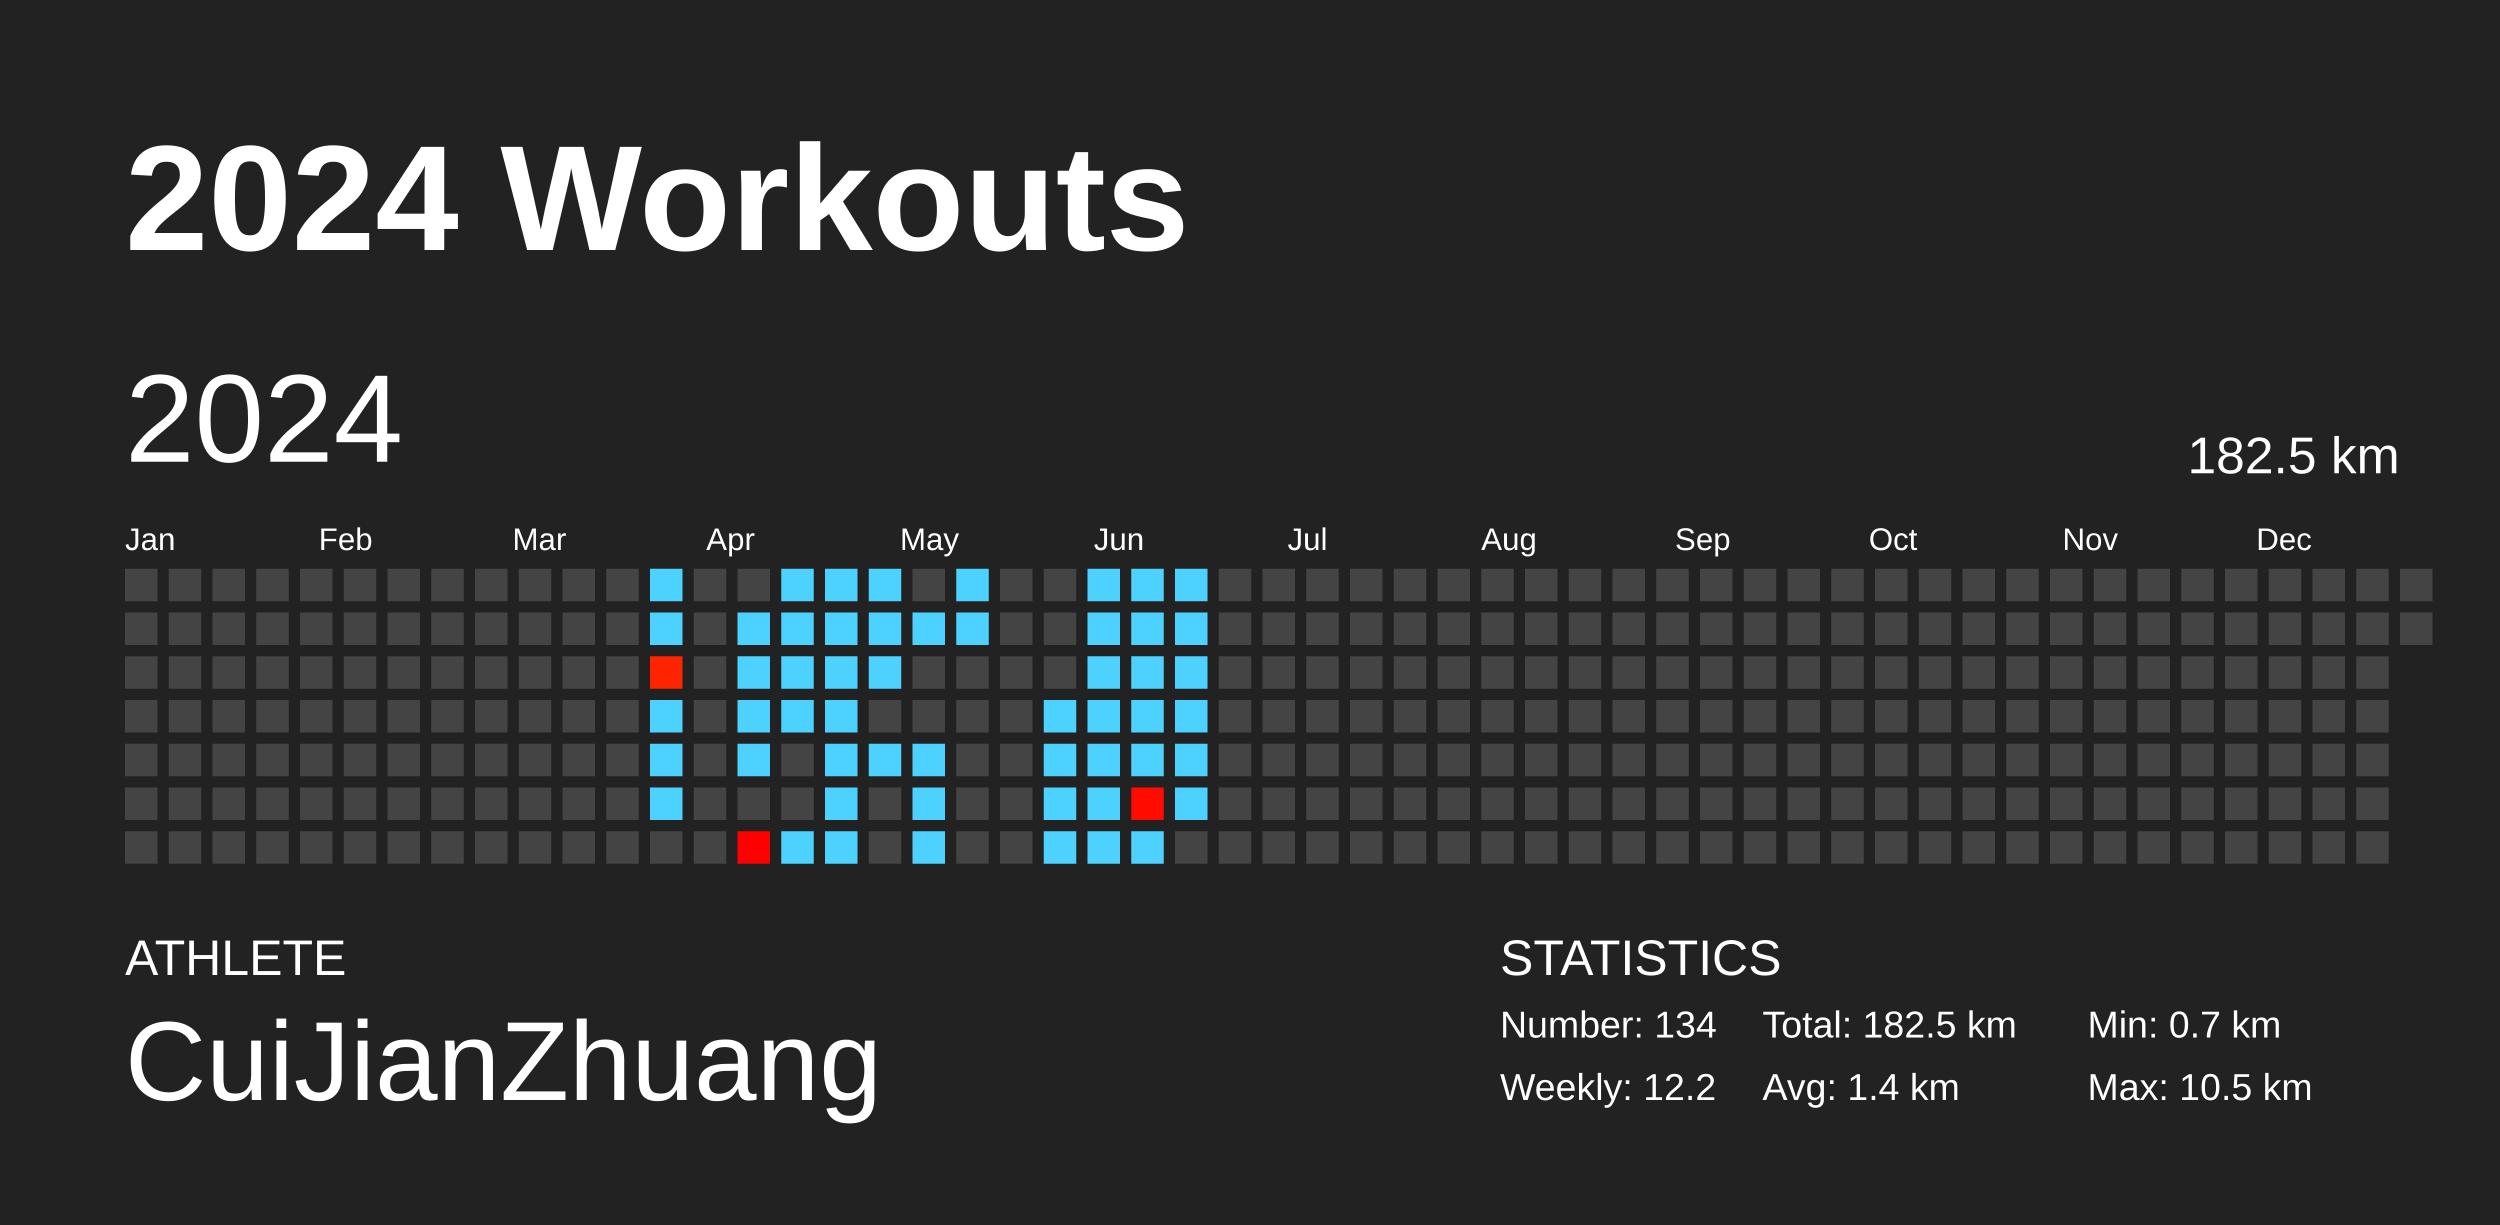
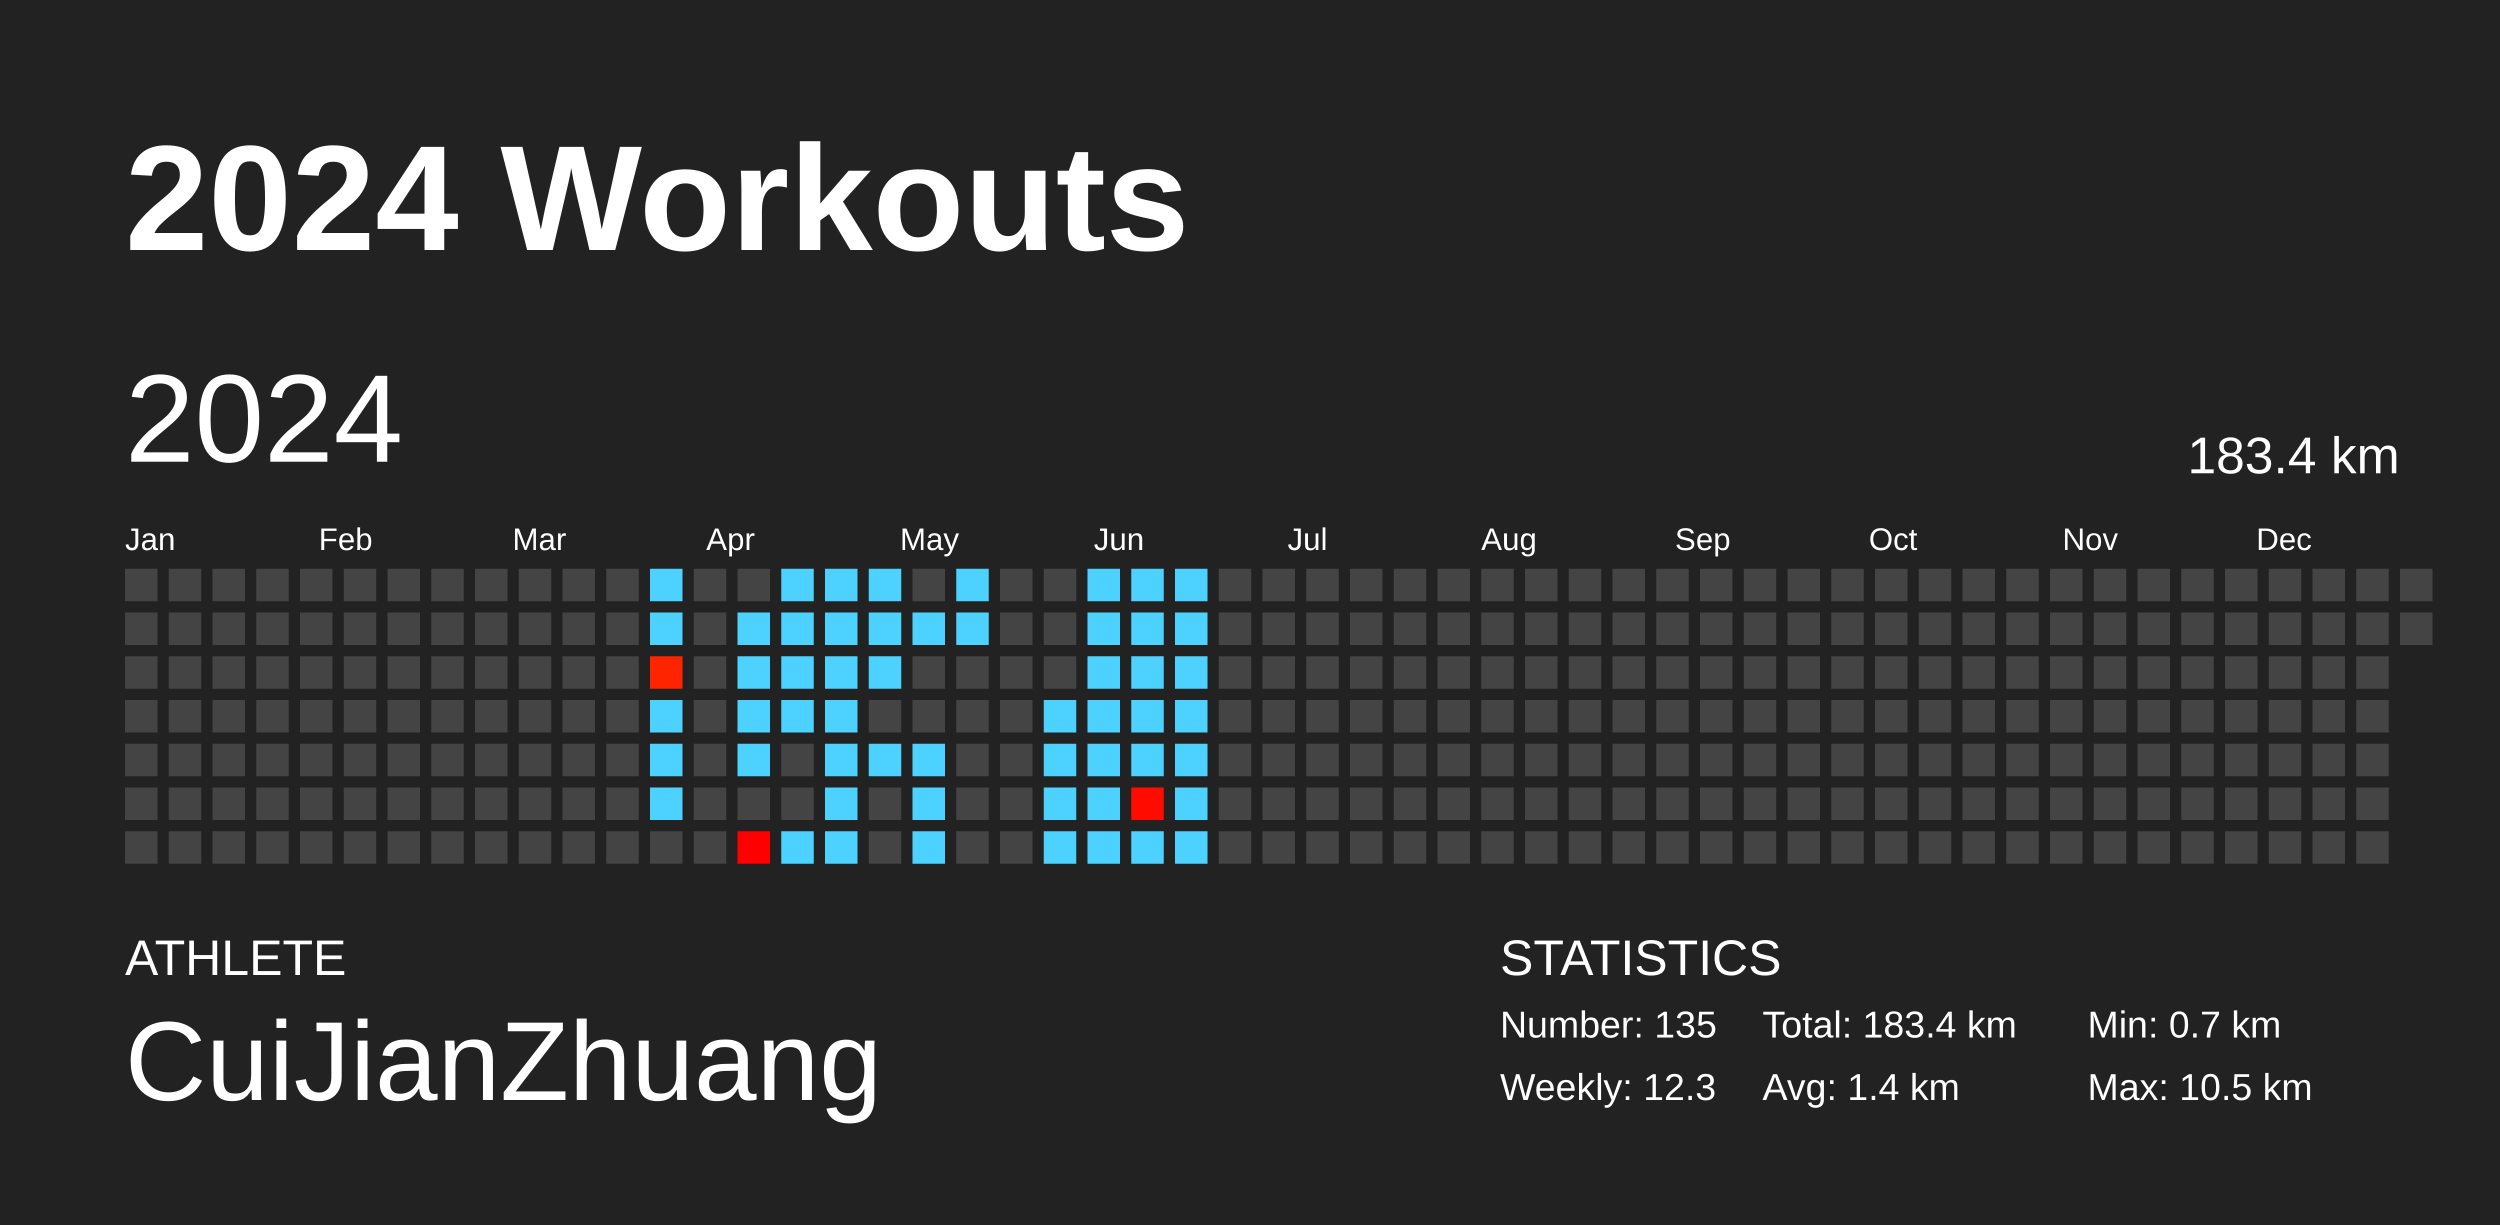
<svg xmlns="http://www.w3.org/2000/svg" baseProfile="full" height="98mm" version="1.1" viewBox="0,0,200,98" width="200mm">
  <defs />
  <rect fill="#222222" height="98" width="200" x="0" y="0" />
  <text fill="#FFFFFF" style="font-size:12px; font-family:Arial; font-weight:bold;" x="10" y="20">2024 Workouts</text>
  <text fill="#FFFFFF" style="font-size:4px; font-family:Arial" x="10" y="78">ATHLETE</text>
  <text fill="#FFFFFF" style="font-size:9px; font-family:Arial" x="10" y="88">CuiJianZhuang</text>
  <text fill="#FFFFFF" style="font-size:4px; font-family:Arial" x="120" y="78">STATISTICS</text>
-   <text fill="#FFFFFF" style="font-size:3px; font-family:Arial" x="120" y="83">Number: 134</text>
-   <text fill="#FFFFFF" style="font-size:3px; font-family:Arial" x="120" y="88">Weekly: 12.2</text>
-   <text fill="#FFFFFF" style="font-size:3px; font-family:Arial" x="141" y="83">Total: 182.5 km</text>
+   <text fill="#FFFFFF" style="font-size:3px; font-family:Arial" x="120" y="83">Number: 135</text>
+   <text fill="#FFFFFF" style="font-size:3px; font-family:Arial" x="120" y="88">Weekly: 12.3</text>
+   <text fill="#FFFFFF" style="font-size:3px; font-family:Arial" x="141" y="83">Total: 183.4 km</text>
  <text fill="#FFFFFF" style="font-size:3px; font-family:Arial" x="141" y="88">Avg: 1.4 km</text>
  <text fill="#FFFFFF" style="font-size:3px; font-family:Arial" x="167" y="83">Min: 0.7 km</text>
  <text fill="#FFFFFF" style="font-size:3px; font-family:Arial" x="167" y="88">Max: 10.5 km</text>
  <text dominant-baseline="hanging" fill="#FFFFFF" style="font-size:10.0px; font-family:Arial;" x="10" y="30">2024</text>
-   <text dominant-baseline="hanging" fill="#FFFFFF" style="font-size:4.125px; font-family:Arial;" x="175" y="35">182.5 km</text>
+   <text dominant-baseline="hanging" fill="#FFFFFF" style="font-size:4.125px; font-family:Arial;" x="175" y="35">183.4 km</text>
  <text fill="#FFFFFF" style="font-size:2.5px; font-family:Arial" x="10.0" y="44">Jan</text>
  <text fill="#FFFFFF" style="font-size:2.5px; font-family:Arial" x="25.5" y="44">Feb</text>
  <text fill="#FFFFFF" style="font-size:2.5px; font-family:Arial" x="41.0" y="44">Mar</text>
  <text fill="#FFFFFF" style="font-size:2.5px; font-family:Arial" x="56.5" y="44">Apr</text>
  <text fill="#FFFFFF" style="font-size:2.5px; font-family:Arial" x="72.0" y="44">May</text>
  <text fill="#FFFFFF" style="font-size:2.5px; font-family:Arial" x="87.5" y="44">Jun</text>
  <text fill="#FFFFFF" style="font-size:2.5px; font-family:Arial" x="103.0" y="44">Jul</text>
  <text fill="#FFFFFF" style="font-size:2.5px; font-family:Arial" x="118.5" y="44">Aug</text>
  <text fill="#FFFFFF" style="font-size:2.5px; font-family:Arial" x="134.0" y="44">Sep</text>
  <text fill="#FFFFFF" style="font-size:2.5px; font-family:Arial" x="149.5" y="44">Oct</text>
  <text fill="#FFFFFF" style="font-size:2.5px; font-family:Arial" x="165.0" y="44">Nov</text>
  <text fill="#FFFFFF" style="font-size:2.5px; font-family:Arial" x="180.5" y="44">Dec</text>
  <rect fill="#444444" height="2.6" width="2.6" x="10.0" y="45.5" />
  <rect fill="#444444" height="2.6" width="2.6" x="10.0" y="49.0" />
  <rect fill="#444444" height="2.6" width="2.6" x="10.0" y="52.5" />
  <rect fill="#444444" height="2.6" width="2.6" x="10.0" y="56.0" />
  <rect fill="#444444" height="2.6" width="2.6" x="10.0" y="59.5" />
  <rect fill="#444444" height="2.6" width="2.6" x="10.0" y="63.0" />
  <rect fill="#444444" height="2.6" width="2.6" x="10.0" y="66.5" />
  <rect fill="#444444" height="2.6" width="2.6" x="13.5" y="45.5" />
  <rect fill="#444444" height="2.6" width="2.6" x="13.5" y="49.0" />
  <rect fill="#444444" height="2.6" width="2.6" x="13.5" y="52.5" />
  <rect fill="#444444" height="2.6" width="2.6" x="13.5" y="56.0" />
  <rect fill="#444444" height="2.6" width="2.6" x="13.5" y="59.5" />
  <rect fill="#444444" height="2.6" width="2.6" x="13.5" y="63.0" />
  <rect fill="#444444" height="2.6" width="2.6" x="13.5" y="66.5" />
  <rect fill="#444444" height="2.6" width="2.6" x="17.0" y="45.5" />
  <rect fill="#444444" height="2.6" width="2.6" x="17.0" y="49.0" />
  <rect fill="#444444" height="2.6" width="2.6" x="17.0" y="52.5" />
  <rect fill="#444444" height="2.6" width="2.6" x="17.0" y="56.0" />
  <rect fill="#444444" height="2.6" width="2.6" x="17.0" y="59.5" />
  <rect fill="#444444" height="2.6" width="2.6" x="17.0" y="63.0" />
  <rect fill="#444444" height="2.6" width="2.6" x="17.0" y="66.5" />
  <rect fill="#444444" height="2.6" width="2.6" x="20.5" y="45.5" />
  <rect fill="#444444" height="2.6" width="2.6" x="20.5" y="49.0" />
  <rect fill="#444444" height="2.6" width="2.6" x="20.5" y="52.5" />
  <rect fill="#444444" height="2.6" width="2.6" x="20.5" y="56.0" />
  <rect fill="#444444" height="2.6" width="2.6" x="20.5" y="59.5" />
  <rect fill="#444444" height="2.6" width="2.6" x="20.5" y="63.0" />
  <rect fill="#444444" height="2.6" width="2.6" x="20.5" y="66.5" />
  <rect fill="#444444" height="2.6" width="2.6" x="24.0" y="45.5" />
  <rect fill="#444444" height="2.6" width="2.6" x="24.0" y="49.0" />
  <rect fill="#444444" height="2.6" width="2.6" x="24.0" y="52.5" />
  <rect fill="#444444" height="2.6" width="2.6" x="24.0" y="56.0" />
  <rect fill="#444444" height="2.6" width="2.6" x="24.0" y="59.5" />
  <rect fill="#444444" height="2.6" width="2.6" x="24.0" y="63.0" />
  <rect fill="#444444" height="2.6" width="2.6" x="24.0" y="66.5" />
  <rect fill="#444444" height="2.6" width="2.6" x="27.5" y="45.5" />
  <rect fill="#444444" height="2.6" width="2.6" x="27.5" y="49.0" />
  <rect fill="#444444" height="2.6" width="2.6" x="27.5" y="52.5" />
  <rect fill="#444444" height="2.6" width="2.6" x="27.5" y="56.0" />
  <rect fill="#444444" height="2.6" width="2.6" x="27.5" y="59.5" />
  <rect fill="#444444" height="2.6" width="2.6" x="27.5" y="63.0" />
  <rect fill="#444444" height="2.6" width="2.6" x="27.5" y="66.5" />
  <rect fill="#444444" height="2.6" width="2.6" x="31.0" y="45.5" />
  <rect fill="#444444" height="2.6" width="2.6" x="31.0" y="49.0" />
  <rect fill="#444444" height="2.6" width="2.6" x="31.0" y="52.5" />
  <rect fill="#444444" height="2.6" width="2.6" x="31.0" y="56.0" />
  <rect fill="#444444" height="2.6" width="2.6" x="31.0" y="59.5" />
  <rect fill="#444444" height="2.6" width="2.6" x="31.0" y="63.0" />
  <rect fill="#444444" height="2.6" width="2.6" x="31.0" y="66.5" />
  <rect fill="#444444" height="2.6" width="2.6" x="34.5" y="45.5" />
  <rect fill="#444444" height="2.6" width="2.6" x="34.5" y="49.0" />
  <rect fill="#444444" height="2.6" width="2.6" x="34.5" y="52.5" />
  <rect fill="#444444" height="2.6" width="2.6" x="34.5" y="56.0" />
  <rect fill="#444444" height="2.6" width="2.6" x="34.5" y="59.5" />
  <rect fill="#444444" height="2.6" width="2.6" x="34.5" y="63.0" />
  <rect fill="#444444" height="2.6" width="2.6" x="34.5" y="66.5" />
  <rect fill="#444444" height="2.6" width="2.6" x="38.0" y="45.5" />
  <rect fill="#444444" height="2.6" width="2.6" x="38.0" y="49.0" />
  <rect fill="#444444" height="2.6" width="2.6" x="38.0" y="52.5" />
  <rect fill="#444444" height="2.6" width="2.6" x="38.0" y="56.0" />
  <rect fill="#444444" height="2.6" width="2.6" x="38.0" y="59.5" />
  <rect fill="#444444" height="2.6" width="2.6" x="38.0" y="63.0" />
  <rect fill="#444444" height="2.6" width="2.6" x="38.0" y="66.5" />
  <rect fill="#444444" height="2.6" width="2.6" x="41.5" y="45.5" />
  <rect fill="#444444" height="2.6" width="2.6" x="41.5" y="49.0" />
  <rect fill="#444444" height="2.6" width="2.6" x="41.5" y="52.5" />
  <rect fill="#444444" height="2.6" width="2.6" x="41.5" y="56.0" />
  <rect fill="#444444" height="2.6" width="2.6" x="41.5" y="59.5" />
  <rect fill="#444444" height="2.6" width="2.6" x="41.5" y="63.0" />
  <rect fill="#444444" height="2.6" width="2.6" x="41.5" y="66.5" />
  <rect fill="#444444" height="2.6" width="2.6" x="45.0" y="45.5" />
  <rect fill="#444444" height="2.6" width="2.6" x="45.0" y="49.0" />
  <rect fill="#444444" height="2.6" width="2.6" x="45.0" y="52.5" />
  <rect fill="#444444" height="2.6" width="2.6" x="45.0" y="56.0" />
  <rect fill="#444444" height="2.6" width="2.6" x="45.0" y="59.5" />
  <rect fill="#444444" height="2.6" width="2.6" x="45.0" y="63.0" />
  <rect fill="#444444" height="2.6" width="2.6" x="45.0" y="66.5" />
  <rect fill="#444444" height="2.6" width="2.6" x="48.5" y="45.5" />
  <rect fill="#444444" height="2.6" width="2.6" x="48.5" y="49.0" />
  <rect fill="#444444" height="2.6" width="2.6" x="48.5" y="52.5" />
  <rect fill="#444444" height="2.6" width="2.6" x="48.5" y="56.0" />
  <rect fill="#444444" height="2.6" width="2.6" x="48.5" y="59.5" />
  <rect fill="#444444" height="2.6" width="2.6" x="48.5" y="63.0" />
  <rect fill="#444444" height="2.6" width="2.6" x="48.5" y="66.5" />
  <rect fill="#4dd2ff" height="2.6" width="2.6" x="52.0" y="45.5" />
  <rect fill="#4dd2ff" height="2.6" width="2.6" x="52.0" y="49.0" />
  <rect fill="#ff2400" height="2.6" width="2.6" x="52.0" y="52.5" />
  <rect fill="#4dd2ff" height="2.6" width="2.6" x="52.0" y="56.0" />
  <rect fill="#4dd2ff" height="2.6" width="2.6" x="52.0" y="59.5" />
  <rect fill="#4dd2ff" height="2.6" width="2.6" x="52.0" y="63.0" />
  <rect fill="#444444" height="2.6" width="2.6" x="52.0" y="66.5" />
  <rect fill="#444444" height="2.6" width="2.6" x="55.5" y="45.5" />
  <rect fill="#444444" height="2.6" width="2.6" x="55.5" y="49.0" />
  <rect fill="#444444" height="2.6" width="2.6" x="55.5" y="52.5" />
  <rect fill="#444444" height="2.6" width="2.6" x="55.5" y="56.0" />
  <rect fill="#444444" height="2.6" width="2.6" x="55.5" y="59.5" />
  <rect fill="#444444" height="2.6" width="2.6" x="55.5" y="63.0" />
  <rect fill="#444444" height="2.6" width="2.6" x="55.5" y="66.5" />
  <rect fill="#444444" height="2.6" width="2.6" x="59.0" y="45.5" />
  <rect fill="#4dd2ff" height="2.6" width="2.6" x="59.0" y="49.0" />
  <rect fill="#4dd2ff" height="2.6" width="2.6" x="59.0" y="52.5" />
  <rect fill="#4dd2ff" height="2.6" width="2.6" x="59.0" y="56.0" />
  <rect fill="#4dd2ff" height="2.6" width="2.6" x="59.0" y="59.5" />
  <rect fill="#444444" height="2.6" width="2.6" x="59.0" y="63.0" />
  <rect fill="#ff0000" height="2.6" width="2.6" x="59.0" y="66.5" />
  <rect fill="#4dd2ff" height="2.6" width="2.6" x="62.5" y="45.5" />
  <rect fill="#4dd2ff" height="2.6" width="2.6" x="62.5" y="49.0" />
  <rect fill="#4dd2ff" height="2.6" width="2.6" x="62.5" y="52.5" />
  <rect fill="#4dd2ff" height="2.6" width="2.6" x="62.5" y="56.0" />
  <rect fill="#444444" height="2.6" width="2.6" x="62.5" y="59.5" />
  <rect fill="#444444" height="2.6" width="2.6" x="62.5" y="63.0" />
  <rect fill="#4dd2ff" height="2.6" width="2.6" x="62.5" y="66.5" />
  <rect fill="#4dd2ff" height="2.6" width="2.6" x="66.0" y="45.5" />
  <rect fill="#4dd2ff" height="2.6" width="2.6" x="66.0" y="49.0" />
  <rect fill="#4dd2ff" height="2.6" width="2.6" x="66.0" y="52.5" />
  <rect fill="#4dd2ff" height="2.6" width="2.6" x="66.0" y="56.0" />
  <rect fill="#4dd2ff" height="2.6" width="2.6" x="66.0" y="59.5" />
  <rect fill="#4dd2ff" height="2.6" width="2.6" x="66.0" y="63.0" />
  <rect fill="#4dd2ff" height="2.6" width="2.6" x="66.0" y="66.5" />
  <rect fill="#4dd2ff" height="2.6" width="2.6" x="69.5" y="45.5" />
  <rect fill="#4dd2ff" height="2.6" width="2.6" x="69.5" y="49.0" />
  <rect fill="#4dd2ff" height="2.6" width="2.6" x="69.5" y="52.5" />
  <rect fill="#444444" height="2.6" width="2.6" x="69.5" y="56.0" />
  <rect fill="#4dd2ff" height="2.6" width="2.6" x="69.5" y="59.5" />
  <rect fill="#444444" height="2.6" width="2.6" x="69.5" y="63.0" />
  <rect fill="#444444" height="2.6" width="2.6" x="69.5" y="66.5" />
  <rect fill="#444444" height="2.6" width="2.6" x="73.0" y="45.5" />
  <rect fill="#4dd2ff" height="2.6" width="2.6" x="73.0" y="49.0" />
  <rect fill="#444444" height="2.6" width="2.6" x="73.0" y="52.5" />
  <rect fill="#444444" height="2.6" width="2.6" x="73.0" y="56.0" />
  <rect fill="#4dd2ff" height="2.6" width="2.6" x="73.0" y="59.5" />
  <rect fill="#4dd2ff" height="2.6" width="2.6" x="73.0" y="63.0" />
  <rect fill="#4dd2ff" height="2.6" width="2.6" x="73.0" y="66.5" />
  <rect fill="#4dd2ff" height="2.6" width="2.6" x="76.5" y="45.5" />
  <rect fill="#4dd2ff" height="2.6" width="2.6" x="76.5" y="49.0" />
  <rect fill="#444444" height="2.6" width="2.6" x="76.5" y="52.5" />
  <rect fill="#444444" height="2.6" width="2.6" x="76.5" y="56.0" />
  <rect fill="#444444" height="2.6" width="2.6" x="76.5" y="59.5" />
  <rect fill="#444444" height="2.6" width="2.6" x="76.5" y="63.0" />
  <rect fill="#444444" height="2.6" width="2.6" x="76.5" y="66.5" />
  <rect fill="#444444" height="2.6" width="2.6" x="80.0" y="45.5" />
  <rect fill="#444444" height="2.6" width="2.6" x="80.0" y="49.0" />
  <rect fill="#444444" height="2.6" width="2.6" x="80.0" y="52.5" />
  <rect fill="#444444" height="2.6" width="2.6" x="80.0" y="56.0" />
  <rect fill="#444444" height="2.6" width="2.6" x="80.0" y="59.5" />
  <rect fill="#444444" height="2.6" width="2.6" x="80.0" y="63.0" />
  <rect fill="#444444" height="2.6" width="2.6" x="80.0" y="66.5" />
  <rect fill="#444444" height="2.6" width="2.6" x="83.5" y="45.5" />
  <rect fill="#444444" height="2.6" width="2.6" x="83.5" y="49.0" />
  <rect fill="#444444" height="2.6" width="2.6" x="83.5" y="52.5" />
  <rect fill="#4dd2ff" height="2.6" width="2.6" x="83.5" y="56.0" />
  <rect fill="#4dd2ff" height="2.6" width="2.6" x="83.5" y="59.5" />
  <rect fill="#4dd2ff" height="2.6" width="2.6" x="83.5" y="63.0" />
  <rect fill="#4dd2ff" height="2.6" width="2.6" x="83.5" y="66.5" />
  <rect fill="#4dd2ff" height="2.6" width="2.6" x="87.0" y="45.5" />
  <rect fill="#4dd2ff" height="2.6" width="2.6" x="87.0" y="49.0" />
  <rect fill="#4dd2ff" height="2.6" width="2.6" x="87.0" y="52.5" />
  <rect fill="#4dd2ff" height="2.6" width="2.6" x="87.0" y="56.0" />
  <rect fill="#4dd2ff" height="2.6" width="2.6" x="87.0" y="59.5" />
  <rect fill="#4dd2ff" height="2.6" width="2.6" x="87.0" y="63.0" />
  <rect fill="#4dd2ff" height="2.6" width="2.6" x="87.0" y="66.5" />
  <rect fill="#4dd2ff" height="2.6" width="2.6" x="90.5" y="45.5" />
  <rect fill="#4dd2ff" height="2.6" width="2.6" x="90.5" y="49.0" />
  <rect fill="#4dd2ff" height="2.6" width="2.6" x="90.5" y="52.5" />
  <rect fill="#4dd2ff" height="2.6" width="2.6" x="90.5" y="56.0" />
  <rect fill="#4dd2ff" height="2.6" width="2.6" x="90.5" y="59.5" />
  <rect fill="#ff0b00" height="2.6" width="2.6" x="90.5" y="63.0" />
  <rect fill="#4dd2ff" height="2.6" width="2.6" x="90.5" y="66.5" />
  <rect fill="#4dd2ff" height="2.6" width="2.6" x="94.0" y="45.5" />
  <rect fill="#4dd2ff" height="2.6" width="2.6" x="94.0" y="49.0" />
  <rect fill="#4dd2ff" height="2.6" width="2.6" x="94.0" y="52.5" />
  <rect fill="#4dd2ff" height="2.6" width="2.6" x="94.0" y="56.0" />
  <rect fill="#4dd2ff" height="2.6" width="2.6" x="94.0" y="59.5" />
  <rect fill="#4dd2ff" height="2.6" width="2.6" x="94.0" y="63.0" />
-   <rect fill="#444444" height="2.6" width="2.6" x="94.0" y="66.5" />
+   <rect fill="#4dd2ff" height="2.6" width="2.6" x="94.0" y="66.5" />
  <rect fill="#444444" height="2.6" width="2.6" x="97.5" y="45.5" />
  <rect fill="#444444" height="2.6" width="2.6" x="97.5" y="49.0" />
  <rect fill="#444444" height="2.6" width="2.6" x="97.5" y="52.5" />
  <rect fill="#444444" height="2.6" width="2.6" x="97.5" y="56.0" />
  <rect fill="#444444" height="2.6" width="2.6" x="97.5" y="59.5" />
  <rect fill="#444444" height="2.6" width="2.6" x="97.5" y="63.0" />
  <rect fill="#444444" height="2.6" width="2.6" x="97.5" y="66.5" />
  <rect fill="#444444" height="2.6" width="2.6" x="101.0" y="45.5" />
  <rect fill="#444444" height="2.6" width="2.6" x="101.0" y="49.0" />
  <rect fill="#444444" height="2.6" width="2.6" x="101.0" y="52.5" />
  <rect fill="#444444" height="2.6" width="2.6" x="101.0" y="56.0" />
  <rect fill="#444444" height="2.6" width="2.6" x="101.0" y="59.5" />
  <rect fill="#444444" height="2.6" width="2.6" x="101.0" y="63.0" />
  <rect fill="#444444" height="2.6" width="2.6" x="101.0" y="66.5" />
  <rect fill="#444444" height="2.6" width="2.6" x="104.5" y="45.5" />
  <rect fill="#444444" height="2.6" width="2.6" x="104.5" y="49.0" />
  <rect fill="#444444" height="2.6" width="2.6" x="104.5" y="52.5" />
  <rect fill="#444444" height="2.6" width="2.6" x="104.5" y="56.0" />
  <rect fill="#444444" height="2.6" width="2.6" x="104.5" y="59.5" />
  <rect fill="#444444" height="2.6" width="2.6" x="104.5" y="63.0" />
  <rect fill="#444444" height="2.6" width="2.6" x="104.5" y="66.5" />
  <rect fill="#444444" height="2.6" width="2.6" x="108.0" y="45.5" />
  <rect fill="#444444" height="2.6" width="2.6" x="108.0" y="49.0" />
  <rect fill="#444444" height="2.6" width="2.6" x="108.0" y="52.5" />
  <rect fill="#444444" height="2.6" width="2.6" x="108.0" y="56.0" />
  <rect fill="#444444" height="2.6" width="2.6" x="108.0" y="59.5" />
  <rect fill="#444444" height="2.6" width="2.6" x="108.0" y="63.0" />
  <rect fill="#444444" height="2.6" width="2.6" x="108.0" y="66.5" />
  <rect fill="#444444" height="2.6" width="2.6" x="111.5" y="45.5" />
  <rect fill="#444444" height="2.6" width="2.6" x="111.5" y="49.0" />
  <rect fill="#444444" height="2.6" width="2.6" x="111.5" y="52.5" />
  <rect fill="#444444" height="2.6" width="2.6" x="111.5" y="56.0" />
  <rect fill="#444444" height="2.6" width="2.6" x="111.5" y="59.5" />
  <rect fill="#444444" height="2.6" width="2.6" x="111.5" y="63.0" />
  <rect fill="#444444" height="2.6" width="2.6" x="111.5" y="66.5" />
  <rect fill="#444444" height="2.6" width="2.6" x="115.0" y="45.5" />
  <rect fill="#444444" height="2.6" width="2.6" x="115.0" y="49.0" />
  <rect fill="#444444" height="2.6" width="2.6" x="115.0" y="52.5" />
  <rect fill="#444444" height="2.6" width="2.6" x="115.0" y="56.0" />
  <rect fill="#444444" height="2.6" width="2.6" x="115.0" y="59.5" />
  <rect fill="#444444" height="2.6" width="2.6" x="115.0" y="63.0" />
  <rect fill="#444444" height="2.6" width="2.6" x="115.0" y="66.5" />
  <rect fill="#444444" height="2.6" width="2.6" x="118.5" y="45.5" />
  <rect fill="#444444" height="2.6" width="2.6" x="118.5" y="49.0" />
  <rect fill="#444444" height="2.6" width="2.6" x="118.5" y="52.5" />
  <rect fill="#444444" height="2.6" width="2.6" x="118.5" y="56.0" />
  <rect fill="#444444" height="2.6" width="2.6" x="118.5" y="59.5" />
  <rect fill="#444444" height="2.6" width="2.6" x="118.5" y="63.0" />
  <rect fill="#444444" height="2.6" width="2.6" x="118.5" y="66.5" />
  <rect fill="#444444" height="2.6" width="2.6" x="122.0" y="45.5" />
  <rect fill="#444444" height="2.6" width="2.6" x="122.0" y="49.0" />
  <rect fill="#444444" height="2.6" width="2.6" x="122.0" y="52.5" />
  <rect fill="#444444" height="2.6" width="2.6" x="122.0" y="56.0" />
  <rect fill="#444444" height="2.6" width="2.6" x="122.0" y="59.5" />
  <rect fill="#444444" height="2.6" width="2.6" x="122.0" y="63.0" />
  <rect fill="#444444" height="2.6" width="2.6" x="122.0" y="66.5" />
  <rect fill="#444444" height="2.6" width="2.6" x="125.5" y="45.5" />
  <rect fill="#444444" height="2.6" width="2.6" x="125.5" y="49.0" />
  <rect fill="#444444" height="2.6" width="2.6" x="125.5" y="52.5" />
  <rect fill="#444444" height="2.6" width="2.6" x="125.5" y="56.0" />
  <rect fill="#444444" height="2.6" width="2.6" x="125.5" y="59.5" />
  <rect fill="#444444" height="2.6" width="2.6" x="125.5" y="63.0" />
  <rect fill="#444444" height="2.6" width="2.6" x="125.5" y="66.5" />
  <rect fill="#444444" height="2.6" width="2.6" x="129.0" y="45.5" />
  <rect fill="#444444" height="2.6" width="2.6" x="129.0" y="49.0" />
  <rect fill="#444444" height="2.6" width="2.6" x="129.0" y="52.5" />
  <rect fill="#444444" height="2.6" width="2.6" x="129.0" y="56.0" />
  <rect fill="#444444" height="2.6" width="2.6" x="129.0" y="59.5" />
  <rect fill="#444444" height="2.6" width="2.6" x="129.0" y="63.0" />
  <rect fill="#444444" height="2.6" width="2.6" x="129.0" y="66.5" />
  <rect fill="#444444" height="2.6" width="2.6" x="132.5" y="45.5" />
  <rect fill="#444444" height="2.6" width="2.6" x="132.5" y="49.0" />
  <rect fill="#444444" height="2.6" width="2.6" x="132.5" y="52.5" />
  <rect fill="#444444" height="2.6" width="2.6" x="132.5" y="56.0" />
  <rect fill="#444444" height="2.6" width="2.6" x="132.5" y="59.5" />
  <rect fill="#444444" height="2.6" width="2.6" x="132.5" y="63.0" />
  <rect fill="#444444" height="2.6" width="2.6" x="132.5" y="66.5" />
  <rect fill="#444444" height="2.6" width="2.6" x="136.0" y="45.5" />
  <rect fill="#444444" height="2.6" width="2.6" x="136.0" y="49.0" />
  <rect fill="#444444" height="2.6" width="2.6" x="136.0" y="52.5" />
  <rect fill="#444444" height="2.6" width="2.6" x="136.0" y="56.0" />
  <rect fill="#444444" height="2.6" width="2.6" x="136.0" y="59.5" />
  <rect fill="#444444" height="2.6" width="2.6" x="136.0" y="63.0" />
  <rect fill="#444444" height="2.6" width="2.6" x="136.0" y="66.5" />
  <rect fill="#444444" height="2.6" width="2.6" x="139.5" y="45.5" />
  <rect fill="#444444" height="2.6" width="2.6" x="139.5" y="49.0" />
  <rect fill="#444444" height="2.6" width="2.6" x="139.5" y="52.5" />
  <rect fill="#444444" height="2.6" width="2.6" x="139.5" y="56.0" />
  <rect fill="#444444" height="2.6" width="2.6" x="139.5" y="59.5" />
  <rect fill="#444444" height="2.6" width="2.6" x="139.5" y="63.0" />
  <rect fill="#444444" height="2.6" width="2.6" x="139.5" y="66.5" />
  <rect fill="#444444" height="2.6" width="2.6" x="143.0" y="45.5" />
  <rect fill="#444444" height="2.6" width="2.6" x="143.0" y="49.0" />
  <rect fill="#444444" height="2.6" width="2.6" x="143.0" y="52.5" />
  <rect fill="#444444" height="2.6" width="2.6" x="143.0" y="56.0" />
  <rect fill="#444444" height="2.6" width="2.6" x="143.0" y="59.5" />
  <rect fill="#444444" height="2.6" width="2.6" x="143.0" y="63.0" />
  <rect fill="#444444" height="2.6" width="2.6" x="143.0" y="66.5" />
  <rect fill="#444444" height="2.6" width="2.6" x="146.5" y="45.5" />
  <rect fill="#444444" height="2.6" width="2.6" x="146.5" y="49.0" />
  <rect fill="#444444" height="2.6" width="2.6" x="146.5" y="52.5" />
  <rect fill="#444444" height="2.6" width="2.6" x="146.5" y="56.0" />
  <rect fill="#444444" height="2.6" width="2.6" x="146.5" y="59.5" />
  <rect fill="#444444" height="2.6" width="2.6" x="146.5" y="63.0" />
  <rect fill="#444444" height="2.6" width="2.6" x="146.5" y="66.5" />
  <rect fill="#444444" height="2.6" width="2.6" x="150.0" y="45.5" />
  <rect fill="#444444" height="2.6" width="2.6" x="150.0" y="49.0" />
  <rect fill="#444444" height="2.6" width="2.6" x="150.0" y="52.5" />
  <rect fill="#444444" height="2.6" width="2.6" x="150.0" y="56.0" />
  <rect fill="#444444" height="2.6" width="2.6" x="150.0" y="59.5" />
  <rect fill="#444444" height="2.6" width="2.6" x="150.0" y="63.0" />
  <rect fill="#444444" height="2.6" width="2.6" x="150.0" y="66.5" />
  <rect fill="#444444" height="2.6" width="2.6" x="153.5" y="45.5" />
  <rect fill="#444444" height="2.6" width="2.6" x="153.5" y="49.0" />
  <rect fill="#444444" height="2.6" width="2.6" x="153.5" y="52.5" />
  <rect fill="#444444" height="2.6" width="2.6" x="153.5" y="56.0" />
  <rect fill="#444444" height="2.6" width="2.6" x="153.5" y="59.5" />
  <rect fill="#444444" height="2.6" width="2.6" x="153.5" y="63.0" />
  <rect fill="#444444" height="2.6" width="2.6" x="153.5" y="66.5" />
  <rect fill="#444444" height="2.6" width="2.6" x="157.0" y="45.5" />
  <rect fill="#444444" height="2.6" width="2.6" x="157.0" y="49.0" />
  <rect fill="#444444" height="2.6" width="2.6" x="157.0" y="52.5" />
  <rect fill="#444444" height="2.6" width="2.6" x="157.0" y="56.0" />
  <rect fill="#444444" height="2.6" width="2.6" x="157.0" y="59.5" />
  <rect fill="#444444" height="2.6" width="2.6" x="157.0" y="63.0" />
  <rect fill="#444444" height="2.6" width="2.6" x="157.0" y="66.5" />
  <rect fill="#444444" height="2.6" width="2.6" x="160.5" y="45.5" />
  <rect fill="#444444" height="2.6" width="2.6" x="160.5" y="49.0" />
  <rect fill="#444444" height="2.6" width="2.6" x="160.5" y="52.5" />
  <rect fill="#444444" height="2.6" width="2.6" x="160.5" y="56.0" />
  <rect fill="#444444" height="2.6" width="2.6" x="160.5" y="59.5" />
  <rect fill="#444444" height="2.6" width="2.6" x="160.5" y="63.0" />
  <rect fill="#444444" height="2.6" width="2.6" x="160.5" y="66.5" />
  <rect fill="#444444" height="2.6" width="2.6" x="164.0" y="45.5" />
  <rect fill="#444444" height="2.6" width="2.6" x="164.0" y="49.0" />
  <rect fill="#444444" height="2.6" width="2.6" x="164.0" y="52.5" />
  <rect fill="#444444" height="2.6" width="2.6" x="164.0" y="56.0" />
  <rect fill="#444444" height="2.6" width="2.6" x="164.0" y="59.5" />
  <rect fill="#444444" height="2.6" width="2.6" x="164.0" y="63.0" />
  <rect fill="#444444" height="2.6" width="2.6" x="164.0" y="66.5" />
  <rect fill="#444444" height="2.6" width="2.6" x="167.5" y="45.5" />
  <rect fill="#444444" height="2.6" width="2.6" x="167.5" y="49.0" />
  <rect fill="#444444" height="2.6" width="2.6" x="167.5" y="52.5" />
  <rect fill="#444444" height="2.6" width="2.6" x="167.5" y="56.0" />
  <rect fill="#444444" height="2.6" width="2.6" x="167.5" y="59.5" />
  <rect fill="#444444" height="2.6" width="2.6" x="167.5" y="63.0" />
  <rect fill="#444444" height="2.6" width="2.6" x="167.5" y="66.5" />
  <rect fill="#444444" height="2.6" width="2.6" x="171.0" y="45.5" />
  <rect fill="#444444" height="2.6" width="2.6" x="171.0" y="49.0" />
  <rect fill="#444444" height="2.6" width="2.6" x="171.0" y="52.5" />
  <rect fill="#444444" height="2.6" width="2.6" x="171.0" y="56.0" />
  <rect fill="#444444" height="2.6" width="2.6" x="171.0" y="59.5" />
  <rect fill="#444444" height="2.6" width="2.6" x="171.0" y="63.0" />
  <rect fill="#444444" height="2.6" width="2.6" x="171.0" y="66.5" />
  <rect fill="#444444" height="2.6" width="2.6" x="174.5" y="45.5" />
  <rect fill="#444444" height="2.6" width="2.6" x="174.5" y="49.0" />
  <rect fill="#444444" height="2.6" width="2.6" x="174.5" y="52.5" />
  <rect fill="#444444" height="2.6" width="2.6" x="174.5" y="56.0" />
  <rect fill="#444444" height="2.6" width="2.6" x="174.5" y="59.5" />
  <rect fill="#444444" height="2.6" width="2.6" x="174.5" y="63.0" />
  <rect fill="#444444" height="2.6" width="2.6" x="174.5" y="66.5" />
  <rect fill="#444444" height="2.6" width="2.6" x="178.0" y="45.5" />
  <rect fill="#444444" height="2.6" width="2.6" x="178.0" y="49.0" />
  <rect fill="#444444" height="2.6" width="2.6" x="178.0" y="52.5" />
  <rect fill="#444444" height="2.6" width="2.6" x="178.0" y="56.0" />
  <rect fill="#444444" height="2.6" width="2.6" x="178.0" y="59.5" />
  <rect fill="#444444" height="2.6" width="2.6" x="178.0" y="63.0" />
  <rect fill="#444444" height="2.6" width="2.6" x="178.0" y="66.5" />
  <rect fill="#444444" height="2.6" width="2.6" x="181.5" y="45.5" />
  <rect fill="#444444" height="2.6" width="2.6" x="181.5" y="49.0" />
  <rect fill="#444444" height="2.6" width="2.6" x="181.5" y="52.5" />
  <rect fill="#444444" height="2.6" width="2.6" x="181.5" y="56.0" />
  <rect fill="#444444" height="2.6" width="2.6" x="181.5" y="59.5" />
  <rect fill="#444444" height="2.6" width="2.6" x="181.5" y="63.0" />
  <rect fill="#444444" height="2.6" width="2.6" x="181.5" y="66.5" />
  <rect fill="#444444" height="2.6" width="2.6" x="185.0" y="45.5" />
  <rect fill="#444444" height="2.6" width="2.6" x="185.0" y="49.0" />
  <rect fill="#444444" height="2.6" width="2.6" x="185.0" y="52.5" />
  <rect fill="#444444" height="2.6" width="2.6" x="185.0" y="56.0" />
  <rect fill="#444444" height="2.6" width="2.6" x="185.0" y="59.5" />
  <rect fill="#444444" height="2.6" width="2.6" x="185.0" y="63.0" />
  <rect fill="#444444" height="2.6" width="2.6" x="185.0" y="66.5" />
  <rect fill="#444444" height="2.6" width="2.6" x="188.5" y="45.5" />
  <rect fill="#444444" height="2.6" width="2.6" x="188.5" y="49.0" />
  <rect fill="#444444" height="2.6" width="2.6" x="188.5" y="52.5" />
  <rect fill="#444444" height="2.6" width="2.6" x="188.5" y="56.0" />
  <rect fill="#444444" height="2.6" width="2.6" x="188.5" y="59.5" />
  <rect fill="#444444" height="2.6" width="2.6" x="188.5" y="63.0" />
  <rect fill="#444444" height="2.6" width="2.6" x="188.5" y="66.5" />
  <rect fill="#444444" height="2.6" width="2.6" x="192.0" y="45.5" />
  <rect fill="#444444" height="2.6" width="2.6" x="192.0" y="49.0" />
</svg>
